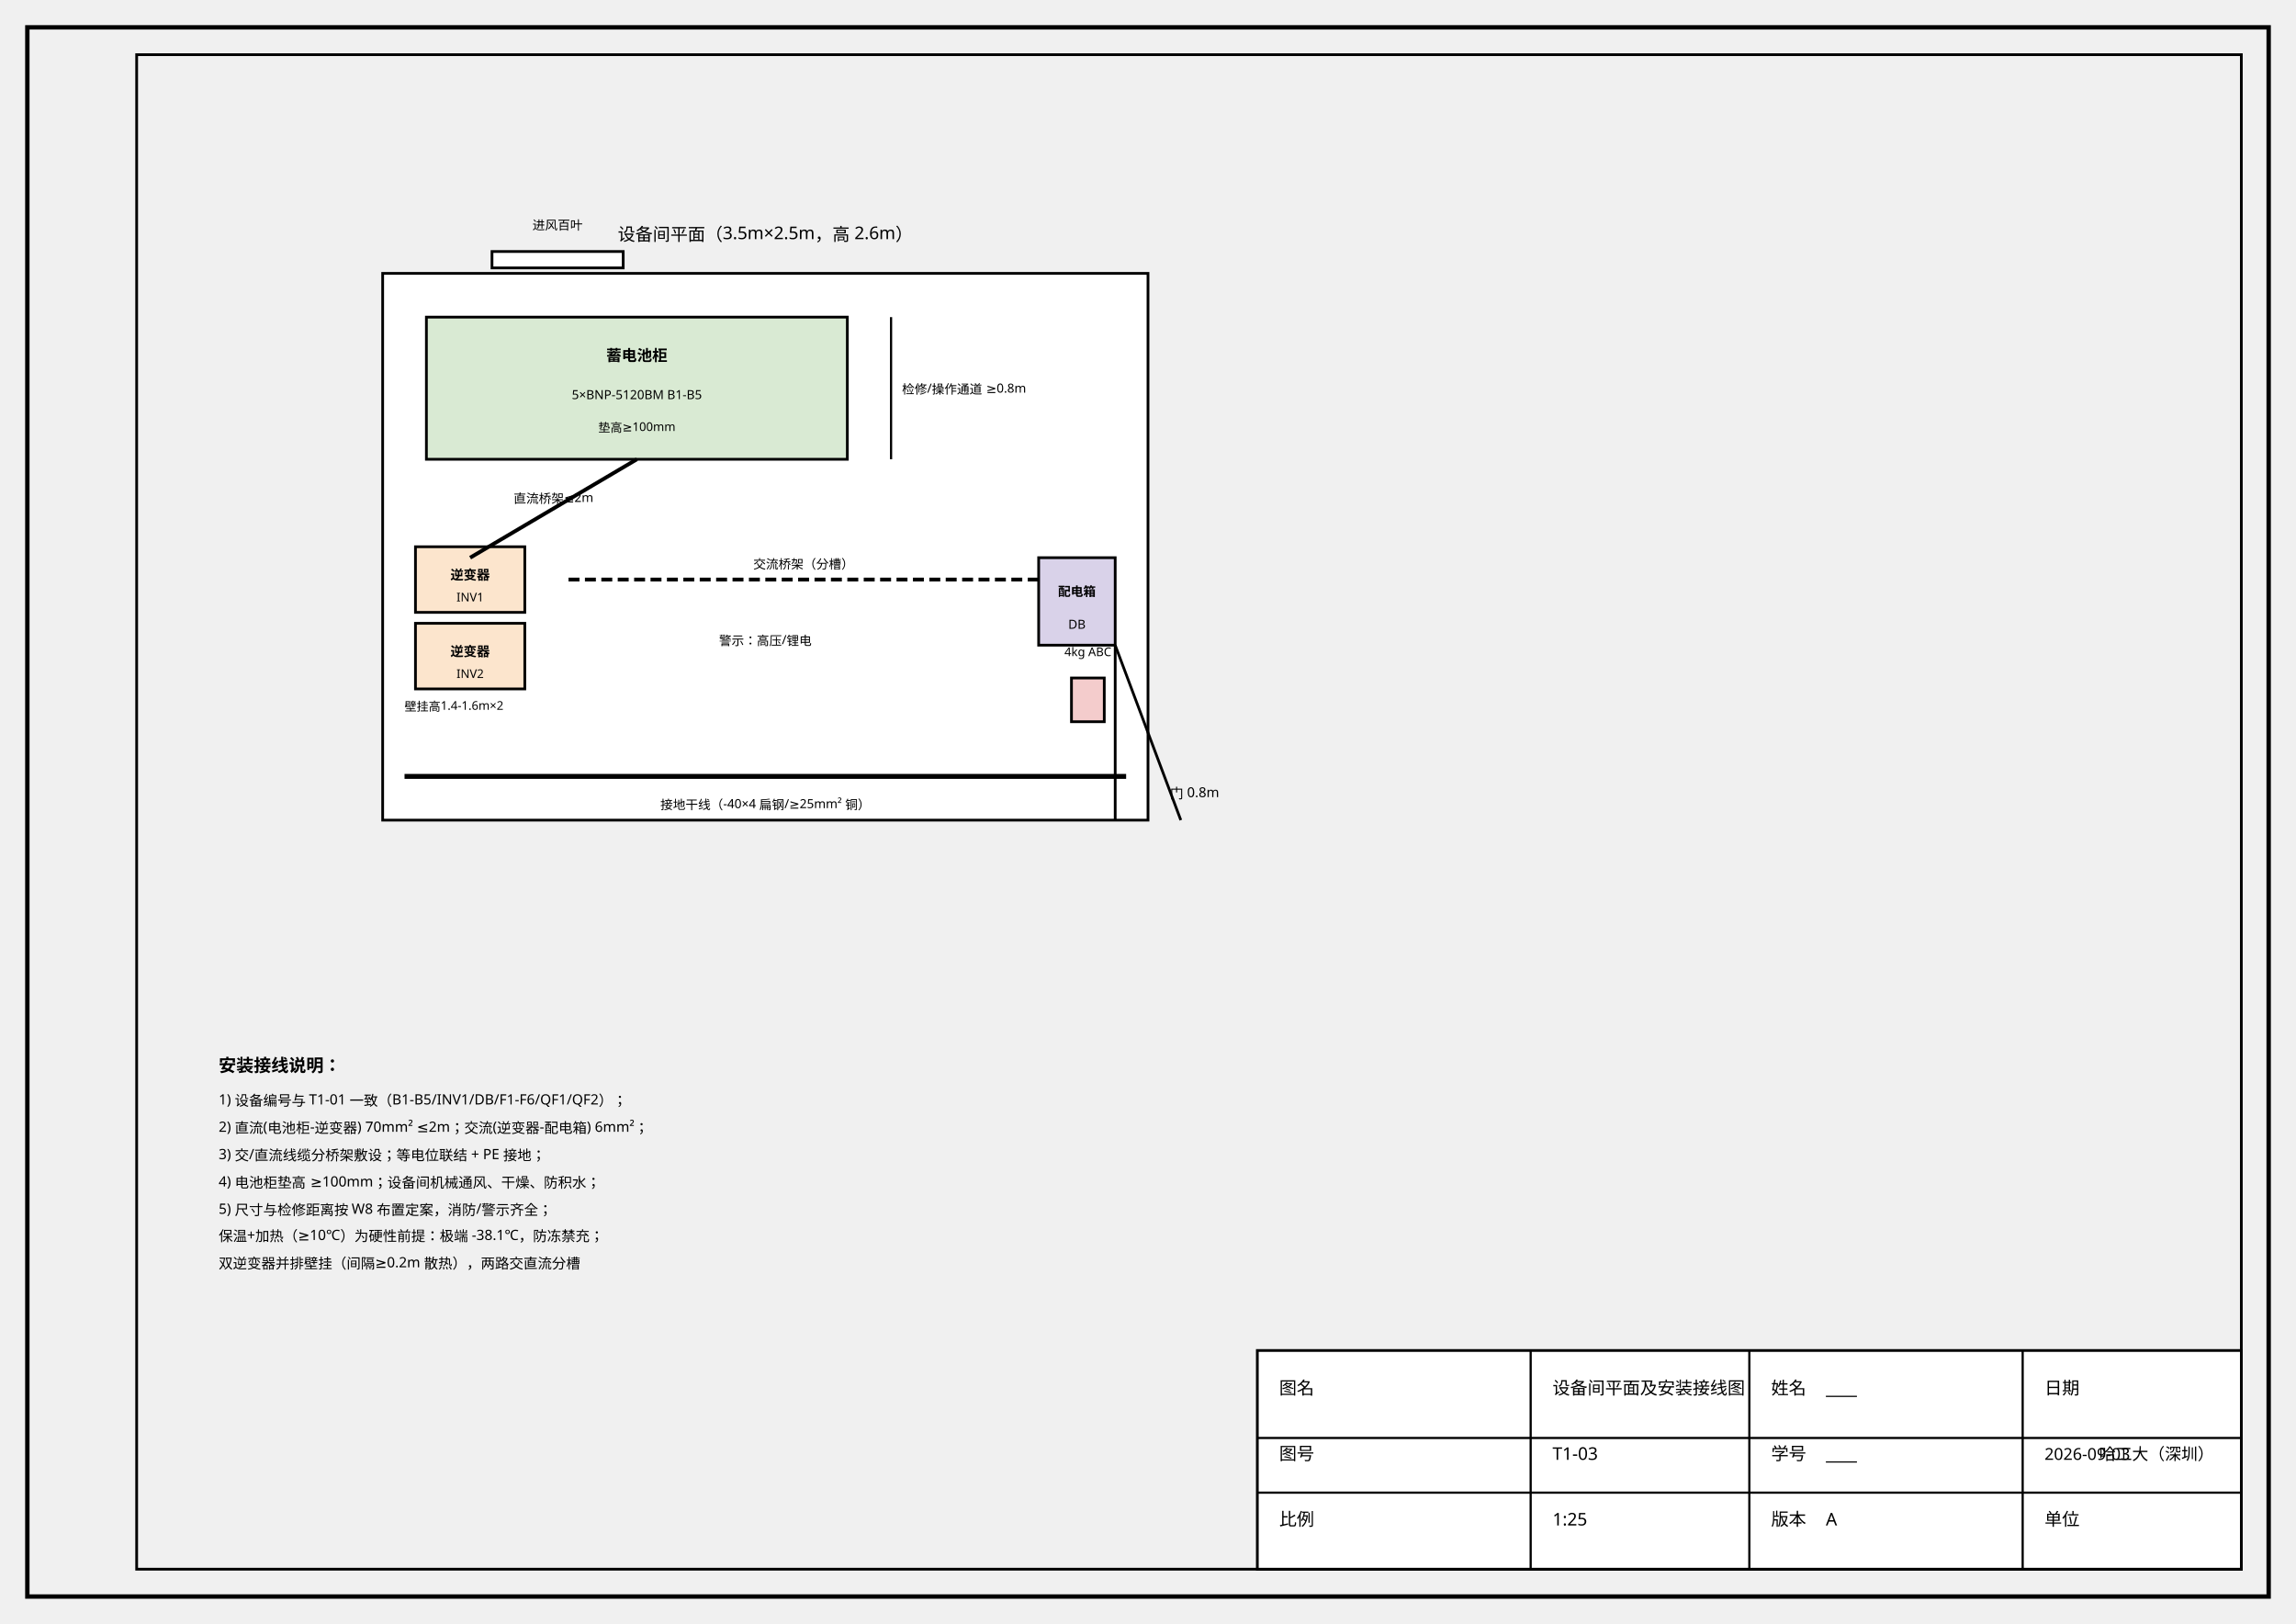
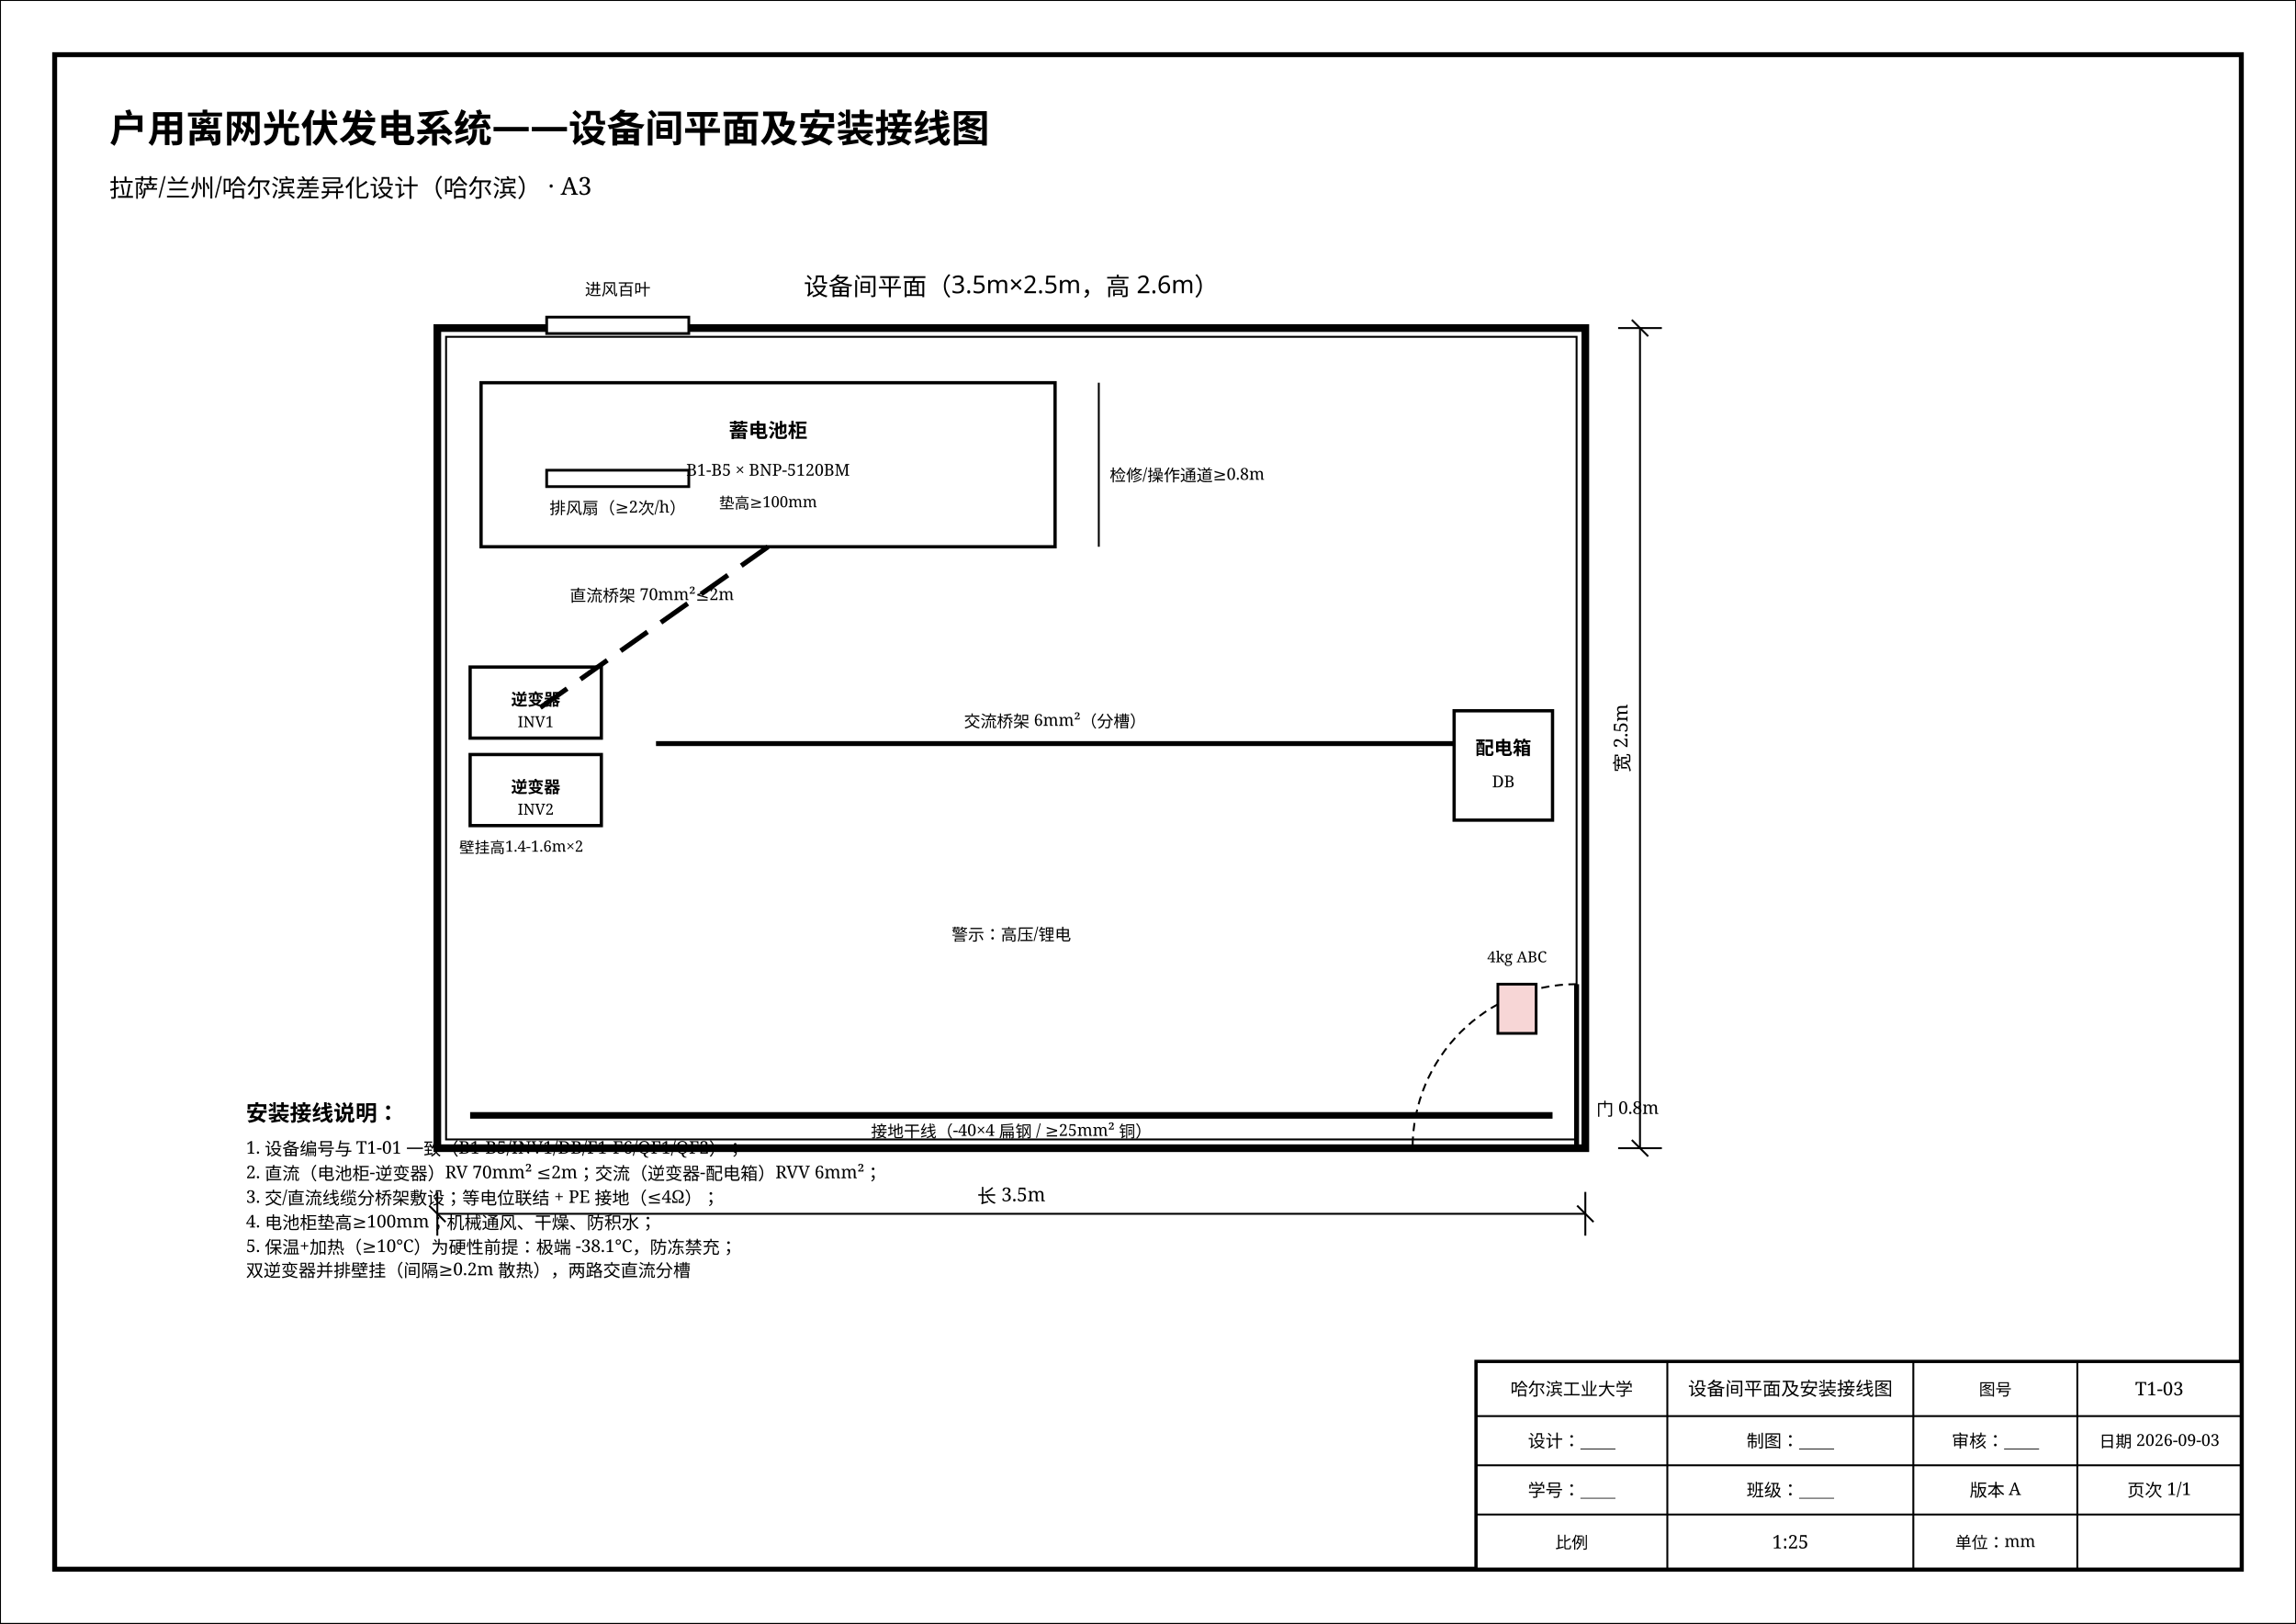
- <svg xmlns="http://www.w3.org/2000/svg" width="420mm" height="297mm" viewBox="0 0 420 297" font-family="Microsoft YaHei, SimHei, sans-serif">
-   <rect x="5" y="5" width="410" height="287" fill="none" stroke="black" stroke-width="0.8" />
-   <rect x="25" y="10" width="385" height="277" fill="none" stroke="black" stroke-width="0.5" />
-   <rect x="230" y="247" width="180" height="40" fill="white" stroke="black" stroke-width="0.5" />
-   <line x1="280" y1="247" x2="280" y2="287" stroke="black" stroke-width="0.4" />
-   <line x1="320" y1="247" x2="320" y2="287" stroke="black" stroke-width="0.4" />
-   <line x1="370" y1="247" x2="370" y2="287" stroke="black" stroke-width="0.4" />
-   <line x1="230" y1="263" x2="410" y2="263" stroke="black" stroke-width="0.4" />
-   <line x1="230" y1="273" x2="410" y2="273" stroke="black" stroke-width="0.4" />
-   <text x="234" y="255" font-size="3.2" text-anchor="start">图名</text>
-   <text x="234" y="267" font-size="3.2" text-anchor="start">图号</text>
-   <text x="234" y="279" font-size="3.2" text-anchor="start">比例</text>
-   <text x="284" y="255" font-size="3.2" text-anchor="start">设备间平面及安装接线图</text>
-   <text x="284" y="267" font-size="3.2" text-anchor="start">T1-03</text>
-   <text x="284" y="279" font-size="3.2" text-anchor="start">1:25</text>
-   <text x="324" y="255" font-size="3.2" text-anchor="start">姓名</text>
-   <text x="324" y="267" font-size="3.2" text-anchor="start">学号</text>
-   <text x="324" y="279" font-size="3.2" text-anchor="start">版本</text>
-   <text x="334" y="255" font-size="3.2" text-anchor="start">____</text>
-   <text x="334" y="267" font-size="3.2" text-anchor="start">____</text>
-   <text x="334" y="279" font-size="3.2" text-anchor="start">A</text>
-   <text x="374" y="255" font-size="3.2" text-anchor="start">日期</text>
-   <text x="374" y="267" font-size="3.0" text-anchor="start">2026-09-03</text>
-   <text x="374" y="279" font-size="3.2" text-anchor="start">单位</text>
-   <text x="384" y="267" font-size="3.0" text-anchor="start">哈工大（深圳）</text>
-   <rect x="70" y="50" width="140.0" height="100.0" fill="white" stroke="black" stroke-width="0.5" />
-   <text x="140.0" y="44" font-size="3.2" text-anchor="middle">设备间平面（3.5m×2.5m，高 2.6m）</text>
-   <line x1="204.0" y1="150.0" x2="204.0" y2="118.0" stroke="black" stroke-width="0.5" />
-   <line x1="204.0" y1="118.0" x2="216.0" y2="150.0" stroke="black" stroke-width="0.5" />
-   <text x="214.0" y="146.0" font-size="2.5" text-anchor="start">门 0.8m</text>
-   <rect x="90" y="46" width="24" height="3" fill="white" stroke="black" stroke-width="0.5" />
-   <text x="102" y="42" font-size="2.3" text-anchor="middle">进风百叶</text>
-   <rect x="90" y="66" width="24" height="3" fill="white" stroke="black" stroke-width="0.5" />
-   <text x="102" y="76" font-size="2.3" text-anchor="middle">排风扇(≥2次/h)</text>
-   <rect x="78" y="58" width="77.0" height="26" fill="#d9ead3" stroke="black" stroke-width="0.5" />
-   <text x="116.5" y="66" font-size="2.8" text-anchor="middle" font-weight="bold">蓄电池柜</text>
-   <text x="116.5" y="73" font-size="2.3" text-anchor="middle">5×BNP-5120BM  B1-B5</text>
-   <text x="116.5" y="79" font-size="2.2" text-anchor="middle">垫高≥100mm</text>
-   <rect x="76" y="100" width="20" height="12" fill="#fce5cd" stroke="black" stroke-width="0.5" />
-   <text x="86" y="106" font-size="2.4" text-anchor="middle" font-weight="bold">逆变器</text>
-   <text x="86" y="110" font-size="2.2" text-anchor="middle">INV1</text>
-   <rect x="76" y="114" width="20" height="12" fill="#fce5cd" stroke="black" stroke-width="0.5" />
-   <text x="86" y="120" font-size="2.4" text-anchor="middle" font-weight="bold">逆变器</text>
-   <text x="86" y="124" font-size="2.2" text-anchor="middle">INV2</text>
-   <text x="74" y="130" font-size="2.2" text-anchor="start">壁挂高1.4-1.6m×2</text>
-   <rect x="190.0" y="102" width="14" height="16" fill="#d9d2e9" stroke="black" stroke-width="0.5" />
-   <text x="197.0" y="109" font-size="2.3" text-anchor="middle" font-weight="bold">配电箱</text>
-   <text x="197.0" y="115" font-size="2.3" text-anchor="middle">DB</text>
-   <line x1="116.5" y1="84" x2="86" y2="102" stroke="black" stroke-width="0.7" />
-   <text x="101.25" y="92" font-size="2.3" text-anchor="middle">直流桥架≤2m</text>
-   <line x1="104" y1="106" x2="190.0" y2="106" stroke="black" stroke-width="0.7" stroke-dasharray="2,1" />
-   <text x="147.0" y="104" font-size="2.3" text-anchor="middle">交流桥架（分槽）</text>
-   <line x1="74" y1="142.0" x2="206.0" y2="142.0" stroke="black" stroke-width="0.9" />
-   <text x="140.0" y="148.0" font-size="2.3" text-anchor="middle">接地干线（-40×4 扁钢/≥25mm² 铜）</text>
-   <line x1="163.0" y1="58" x2="163.0" y2="84" stroke="black" stroke-width="0.4" />
-   <text x="165.0" y="72" font-size="2.3" text-anchor="start">检修/操作通道 ≥0.8m</text>
-   <rect x="196.0" y="124.0" width="6" height="8" fill="#f4cccc" stroke="black" stroke-width="0.5" />
-   <text x="199.0" y="120.0" font-size="2.2" text-anchor="middle">4kg ABC</text>
-   <text x="140.0" y="118.0" font-size="2.3" text-anchor="middle">警示：高压/锂电</text>
-   <text x="40" y="196" font-size="3.2" text-anchor="start" font-weight="bold">安装接线说明：</text>
-   <text x="40" y="202" font-size="2.6" text-anchor="start">1) 设备编号与 T1-01 一致（B1-B5/INV1/DB/F1-F6/QF1/QF2）；</text>
-   <text x="40" y="207" font-size="2.6" text-anchor="start">2) 直流(电池柜-逆变器) 70mm² ≤2m；交流(逆变器-配电箱) 6mm²；</text>
-   <text x="40" y="212" font-size="2.6" text-anchor="start">3) 交/直流线缆分桥架敷设；等电位联结 + PE 接地；</text>
-   <text x="40" y="217" font-size="2.6" text-anchor="start">4) 电池柜垫高 ≥100mm；设备间机械通风、干燥、防积水；</text>
-   <text x="40" y="222" font-size="2.6" text-anchor="start">5) 尺寸与检修距离按 W8 布置定案，消防/警示齐全；</text>
-   <text x="40" y="227" font-size="2.6" text-anchor="start">    保温+加热（≥10℃）为硬性前提：极端 -38.1℃，防冻禁充；</text>
-   <text x="40" y="232" font-size="2.6" text-anchor="start">    双逆变器并排壁挂（间隔≥0.2m 散热），两路交直流分槽</text>
+ <svg xmlns="http://www.w3.org/2000/svg" width="420" height="297" viewBox="0 0 420 297">
+   <style>text{font-family:FangSong,SimSun,serif;} .t{font-family:SimHei,FangSong,sans-serif;} .wb{stroke:black;stroke-width:0.9;fill:none;} .wm{stroke:black;stroke-width:0.6;fill:none;} .wf{stroke:black;stroke-width:0.35;fill:none;} .fillw{fill:white;stroke:black;} .dc{stroke-dasharray:6,3;stroke:black;fill:none;} .pe{stroke-dasharray:4,2;stroke:black;fill:none;} text{fill:black;}</style>
+   <rect x="0" y="0" width="420" height="297" fill="white" stroke="black" stroke-width="0.35" />
+   <rect x="10" y="10" width="400" height="277" fill="none" stroke="black" stroke-width="0.9" />
+   <text x="20" y="26" class="t" font-size="7" font-weight="bold">户用离网光伏发电系统——设备间平面及安装接线图</text>
+   <text x="20" y="36" font-size="4.5">拉萨/兰州/哈尔滨差异化设计（哈尔滨） · A3</text>
+   <rect x="270" y="249" width="140" height="38" fill="white" stroke="black" stroke-width="0.6" />
+   <line x1="270" y1="249" x2="270" y2="287" stroke="black" stroke-width="0.35" />
+   <line x1="305" y1="249" x2="305" y2="287" stroke="black" stroke-width="0.35" />
+   <line x1="350" y1="249" x2="350" y2="287" stroke="black" stroke-width="0.35" />
+   <line x1="380" y1="249" x2="380" y2="287" stroke="black" stroke-width="0.35" />
+   <line x1="270" y1="249" x2="410" y2="249" stroke="black" stroke-width="0.35" />
+   <line x1="270" y1="259" x2="410" y2="259" stroke="black" stroke-width="0.35" />
+   <line x1="270" y1="268" x2="410" y2="268" stroke="black" stroke-width="0.35" />
+   <line x1="270" y1="277" x2="410" y2="277" stroke="black" stroke-width="0.35" />
+   <text x="287.5" y="255.2" font-size="3.2" text-anchor="middle" class="">哈尔滨工业大学</text>
+   <text x="327.5" y="255.2" font-size="3.4" text-anchor="middle" class="t">设备间平面及安装接线图</text>
+   <text x="365.0" y="255.2" font-size="3" text-anchor="middle" class="">图号</text>
+   <text x="395.0" y="255.2" font-size="3.4" text-anchor="middle" class="">T1-03</text>
+   <text x="287.5" y="264.7" font-size="3.2" text-anchor="middle" class="">设计：＿＿</text>
+   <text x="327.5" y="264.7" font-size="3.2" text-anchor="middle" class="">制图：＿＿</text>
+   <text x="365.0" y="264.7" font-size="3.2" text-anchor="middle" class="">审核：＿＿</text>
+   <text x="395.0" y="264.7" font-size="3" text-anchor="middle" class="">日期 2026-09-03</text>
+   <text x="287.5" y="273.7" font-size="3.2" text-anchor="middle" class="">学号：＿＿</text>
+   <text x="327.5" y="273.7" font-size="3.2" text-anchor="middle" class="">班级：＿＿</text>
+   <text x="365.0" y="273.7" font-size="3.2" text-anchor="middle" class="">版本 A</text>
+   <text x="395.0" y="273.7" font-size="3.2" text-anchor="middle" class="">页次 1/1</text>
+   <text x="287.5" y="283.2" font-size="3" text-anchor="middle" class="">比例</text>
+   <text x="327.5" y="283.2" font-size="3.4" text-anchor="middle" class="">1:25</text>
+   <text x="365.0" y="283.2" font-size="3" text-anchor="middle" class="">单位：mm</text>
+   <text x="395.0" y="283.2" font-size="3" text-anchor="middle" class="" />
+   <rect x="80" y="60" width="210.0" height="150.0" stroke="black" stroke-width="1.4" fill="white" />
+   <rect x="81.6" y="61.6" width="206.8" height="146.8" stroke="black" stroke-width="0.35" fill="none" />
+   <text x="185.0" y="54" font-size="4.5" class="t" text-anchor="middle">设备间平面（3.5m×2.5m，高 2.6m）</text>
+   <line x1="288.4" y1="210.0" x2="288.4" y2="180.0" stroke="black" stroke-width="0.9" />
+   <path d="M 288.4 180.0 A 30 30 0 0 0 258.4 210.0" fill="none" stroke="black" stroke-width="0.35" stroke-dasharray="1.5,1" />
+   <text x="292.0" y="204.0" font-size="3.2" text-anchor="start">门 0.8m</text>
+   <rect x="100" y="58" width="26" height="3" fill="white" stroke="black" stroke-width="0.5" />
+   <text x="113" y="54" font-size="3" text-anchor="middle">进风百叶</text>
+   <rect x="100" y="86" width="26" height="3" fill="white" stroke="black" stroke-width="0.5" />
+   <text x="113" y="94" font-size="3" text-anchor="middle">排风扇（≥2次/h）</text>
+   <rect x="88" y="70" width="105.0" height="30" class="wm" fill="#eef3e8" />
+   <text x="140.5" y="80" font-size="3.6" class="t" text-anchor="middle" font-weight="bold">蓄电池柜</text>
+   <text x="140.5" y="87" font-size="3" text-anchor="middle">B1-B5 × BNP-5120BM</text>
+   <text x="140.5" y="93" font-size="2.8" text-anchor="middle">垫高≥100mm</text>
+   <rect x="86" y="122" width="24" height="13" class="wm" fill="#fdf0e0" />
+   <text x="98" y="129" font-size="3" class="t" text-anchor="middle" font-weight="bold">逆变器</text>
+   <text x="98" y="133" font-size="2.8" text-anchor="middle">INV1</text>
+   <rect x="86" y="138" width="24" height="13" class="wm" fill="#fdf0e0" />
+   <text x="98" y="145" font-size="3" class="t" text-anchor="middle" font-weight="bold">逆变器</text>
+   <text x="98" y="149" font-size="2.8" text-anchor="middle">INV2</text>
+   <text x="84" y="156" font-size="2.8" text-anchor="start">壁挂高1.4-1.6m×2</text>
+   <rect x="266.0" y="130" width="18" height="20" class="wm" fill="#ede9f6" />
+   <text x="275.0" y="138" font-size="3.4" class="t" text-anchor="middle" font-weight="bold">配电箱</text>
+   <text x="275.0" y="144" font-size="3" text-anchor="middle">DB</text>
+   <line x1="140.5" y1="100" x2="98" y2="130" stroke="black" stroke-width="0.9" stroke-dasharray="6,3" />
+   <text x="119.25" y="110" font-size="3" text-anchor="middle">直流桥架 70mm²≤2m</text>
+   <line x1="120" y1="136" x2="266.0" y2="136" stroke="black" stroke-width="0.9" />
+   <text x="193.0" y="133" font-size="3" text-anchor="middle">交流桥架 6mm²（分槽）</text>
+   <line x1="86" y1="204.0" x2="284.0" y2="204.0" stroke="black" stroke-width="1.2" />
+   <text x="185.0" y="208.0" font-size="3" text-anchor="middle">接地干线（-40×4 扁钢 / ≥25mm² 铜）</text>
+   <line x1="201.0" y1="70" x2="201.0" y2="100" class="wf" />
+   <text x="203.0" y="88" font-size="3" text-anchor="start">检修/操作通道≥0.8m</text>
+   <rect x="274.0" y="180.0" width="7" height="9" fill="#f7d6d6" stroke="black" stroke-width="0.5" />
+   <text x="277.5" y="176.0" font-size="2.8" text-anchor="middle">4kg ABC</text>
+   <text x="185.0" y="172.0" font-size="3" text-anchor="middle">警示：高压/锂电</text>
+   <line x1="80" y1="218.0" x2="80" y2="226.0" class="wf" />
+   <line x1="290.0" y1="218.0" x2="290.0" y2="226.0" class="wf" />
+   <line x1="80" y1="222.0" x2="290.0" y2="222.0" class="wf" />
+   <line x1="78.5" y1="220.5" x2="81.5" y2="223.5" class="wf" />
+   <line x1="288.5" y1="220.5" x2="291.5" y2="223.5" class="wf" />
+   <text x="185.0" y="220.0" font-size="3.5" text-anchor="middle">长 3.5m</text>
+   <line x1="296.0" y1="60" x2="304.0" y2="60" class="wf" />
+   <line x1="296.0" y1="210.0" x2="304.0" y2="210.0" class="wf" />
+   <line x1="300.0" y1="60" x2="300.0" y2="210.0" class="wf" />
+   <line x1="298.5" y1="58.5" x2="301.5" y2="61.5" class="wf" />
+   <line x1="298.5" y1="208.5" x2="301.5" y2="211.5" class="wf" />
+   <text x="298.0" y="135.0" font-size="3.5" text-anchor="middle" transform="rotate(-90 298.0 135.0)">宽 2.5m</text>
+   <text x="45" y="205" font-size="4" class="t" font-weight="bold">安装接线说明：</text>
+   <text x="45" y="211" font-size="3.2">1. 设备编号与 T1-01 一致（B1-B5/INV1/DB/F1-F6/QF1/QF2）；</text>
+   <text x="45" y="215.5" font-size="3.2">2. 直流（电池柜-逆变器）RV 70mm² ≤2m；交流（逆变器-配电箱）RVV 6mm²；</text>
+   <text x="45" y="220.0" font-size="3.2">3. 交/直流线缆分桥架敷设；等电位联结 + PE 接地（≤4Ω）；</text>
+   <text x="45" y="224.5" font-size="3.2">4. 电池柜垫高≥100mm；机械通风、干燥、防积水；</text>
+   <text x="45" y="229.0" font-size="3.2">5. 保温+加热（≥10℃）为硬性前提：极端 -38.1℃，防冻禁充；</text>
+   <text x="45" y="233.5" font-size="3.2">    双逆变器并排壁挂（间隔≥0.2m 散热），两路交直流分槽</text>
</svg>
